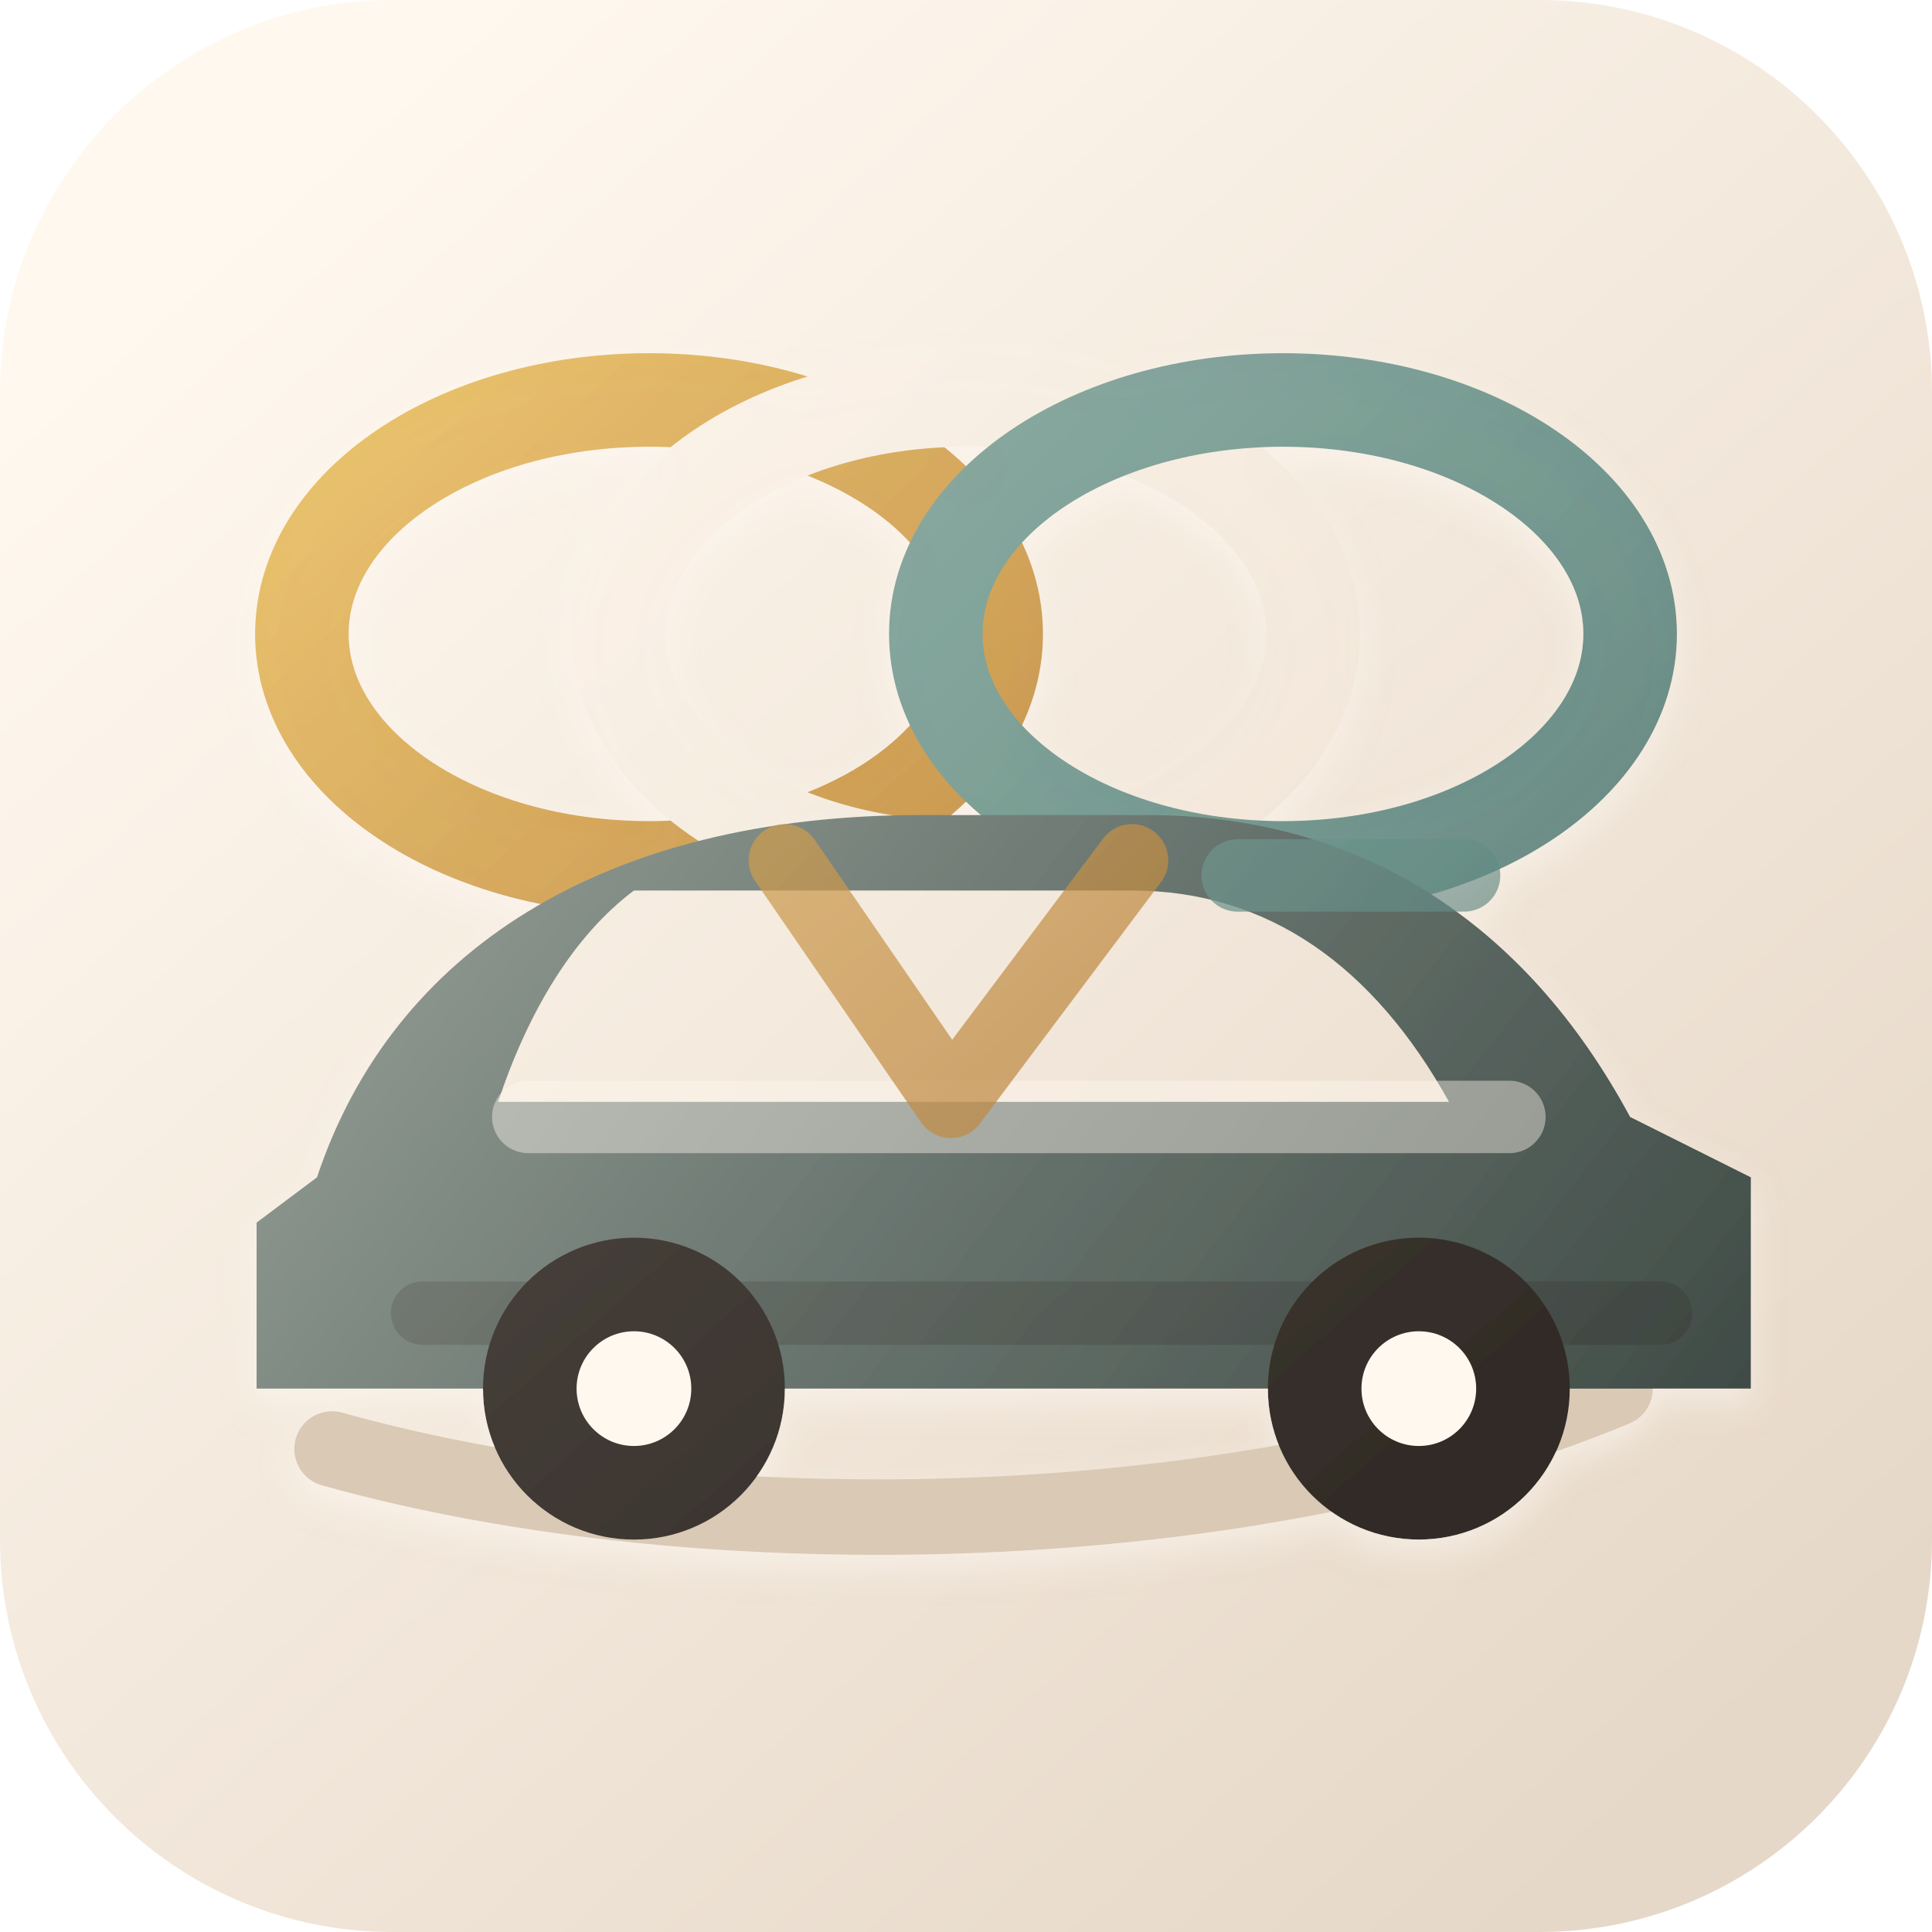
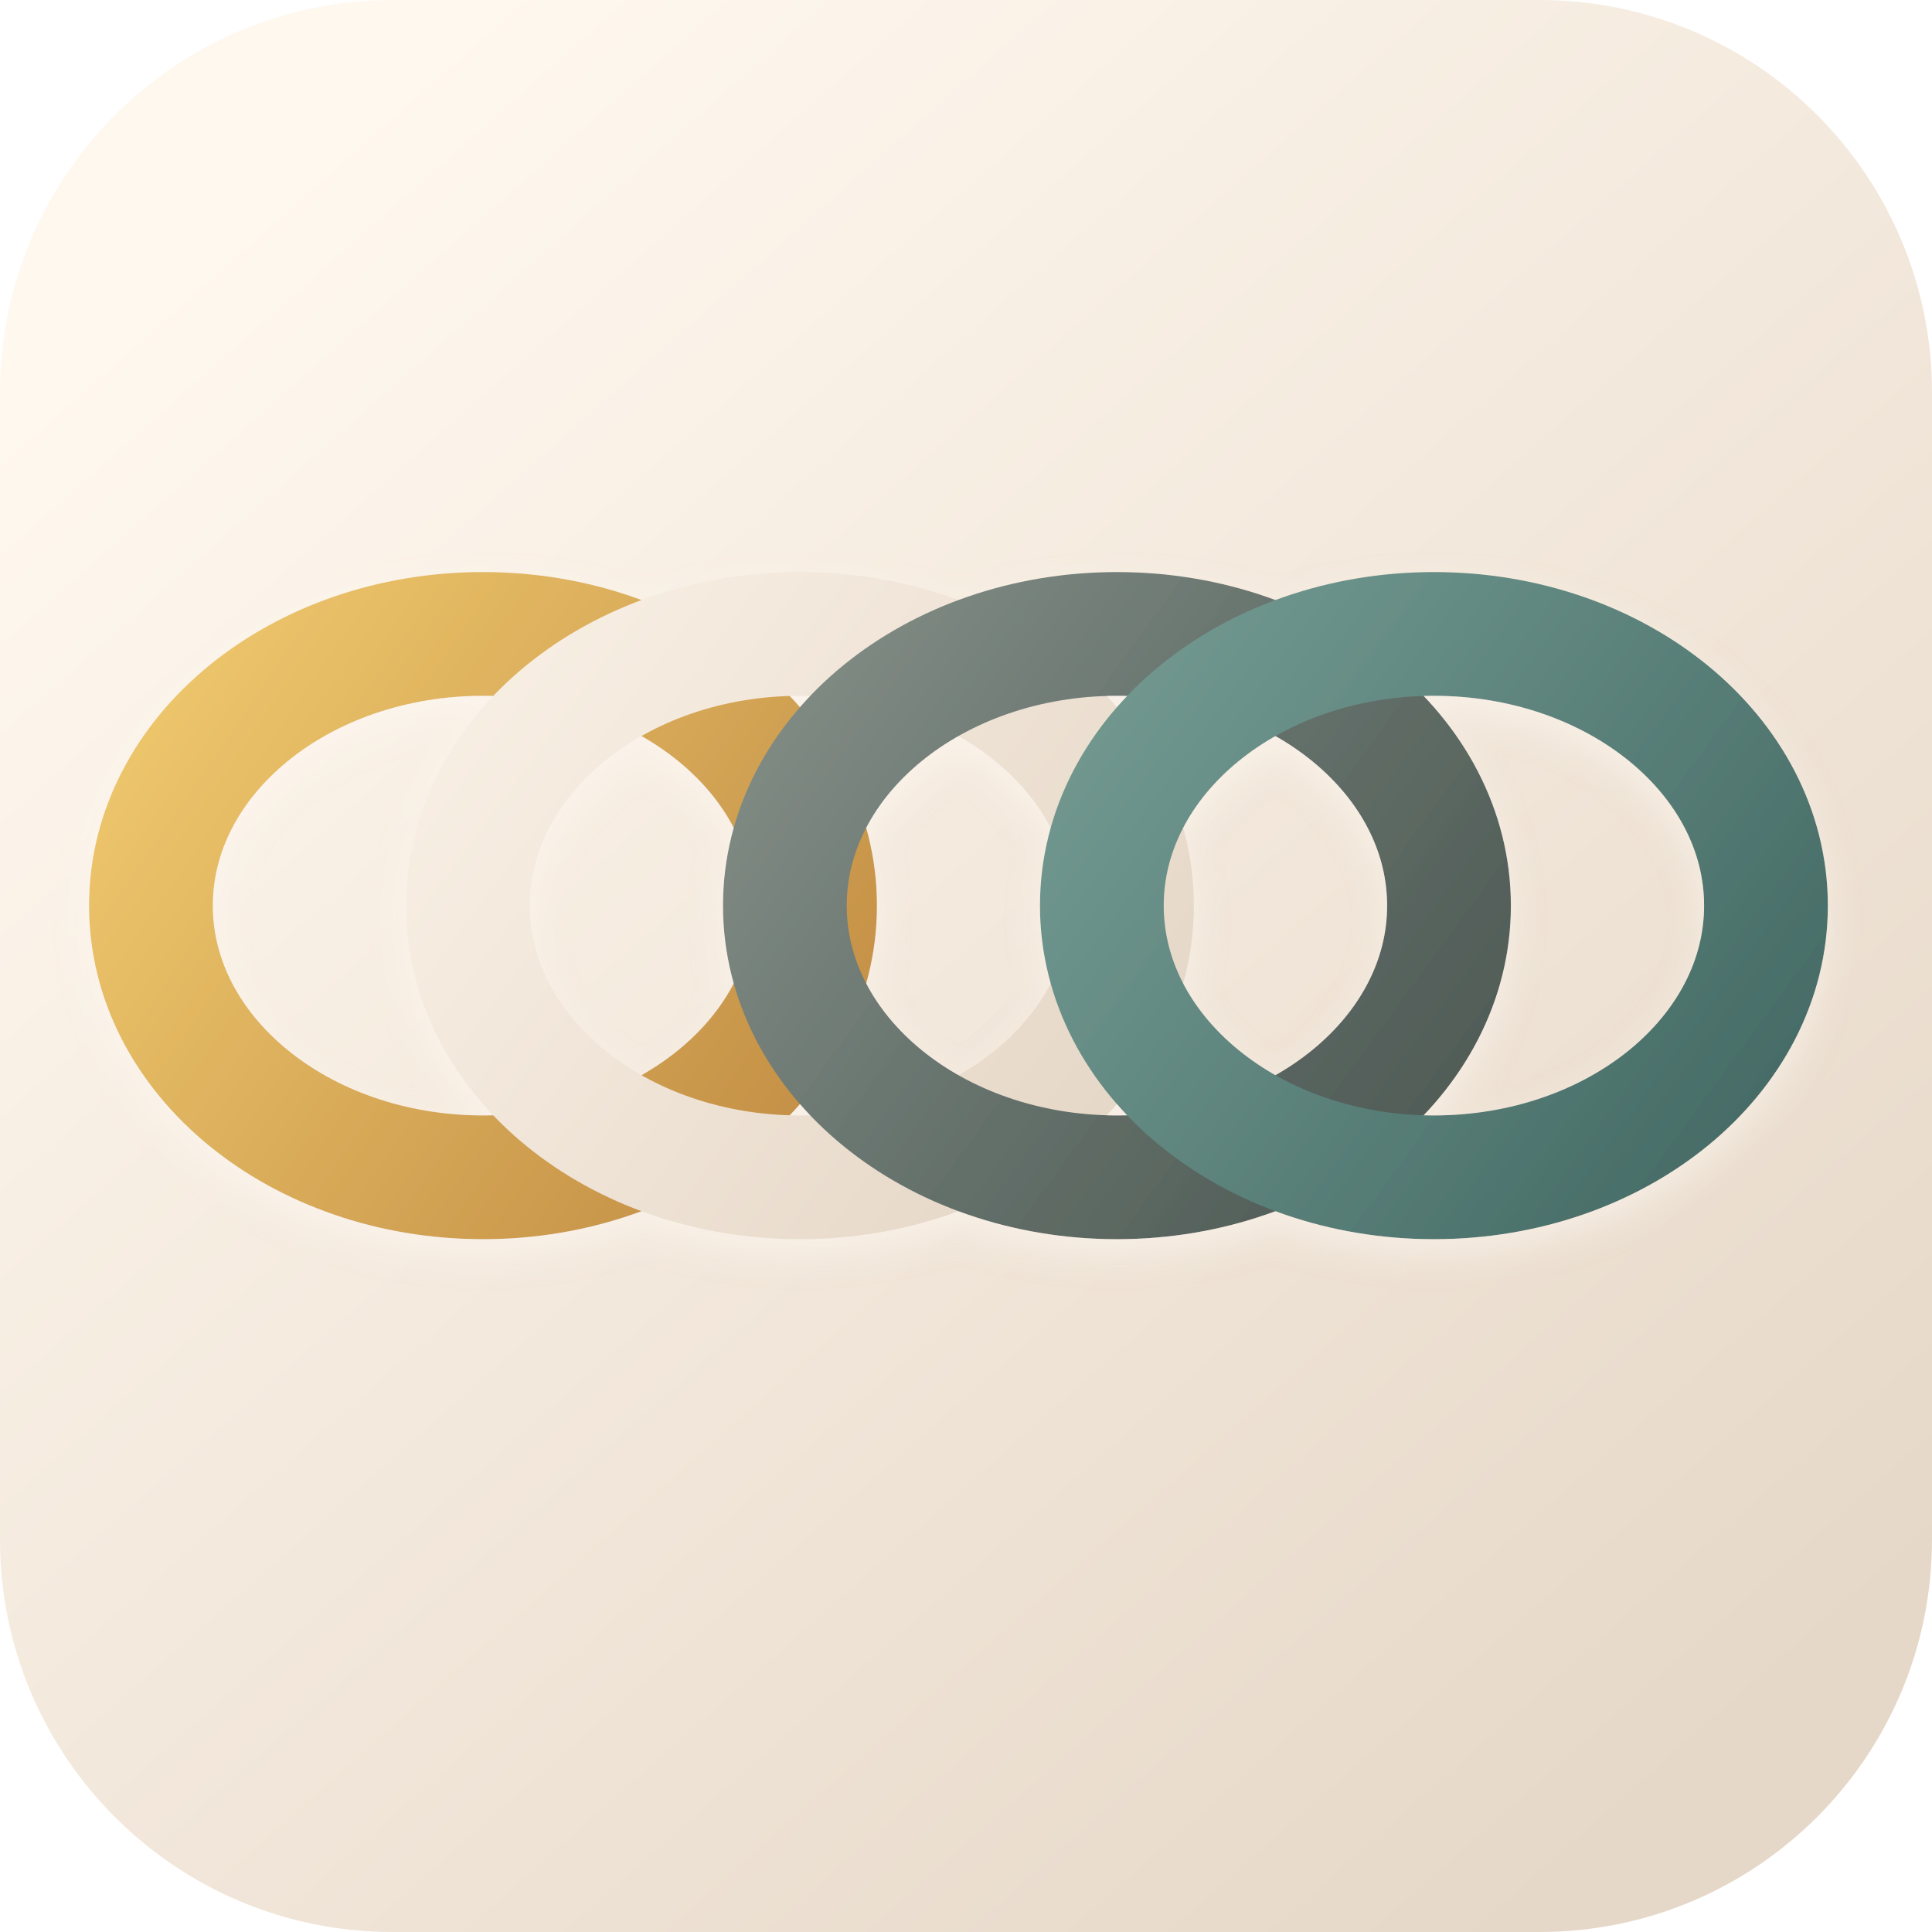
<svg xmlns="http://www.w3.org/2000/svg" width="180" height="180" viewBox="0 0 128 128" role="img" aria-label="A3 icon">
  <defs>
    <linearGradient id="bg" x1="18" y1="12" x2="112" y2="118" gradientUnits="userSpaceOnUse">
      <stop stop-color="#fff8ef" />
      <stop offset="1" stop-color="#e6d8c8" />
    </linearGradient>
    <filter id="d" x="-35%" y="-35%" width="170%" height="170%" color-interpolation-filters="sRGB">
-       <feDropShadow dx="0" dy="10" stdDeviation="6" flood-color="#2b211d" flood-opacity=".16" />
+       <feDropShadow dx="0" dy="10" stdDeviation="6" flood-color="#2b211d" flood-opacity=".17" />
      <feDropShadow dx="0" dy="1" stdDeviation="1" flood-color="#fffaf4" flood-opacity=".5" />
    </filter>
-     <linearGradient id="cream" x1="18" y1="18" x2="108" y2="114" gradientUnits="userSpaceOnUse">
+     <linearGradient id="gold" x1="18" y1="30" x2="108" y2="92" gradientUnits="userSpaceOnUse">
+       <stop stop-color="#efc86d" />
+       <stop offset=".58" stop-color="#bd8740" />
+       <stop offset="1" stop-color="#7c5529" />
+     </linearGradient>
+     <linearGradient id="cream" x1="18" y1="28" x2="108" y2="94" gradientUnits="userSpaceOnUse">
      <stop stop-color="#fff8ef" />
-       <stop offset="1" stop-color="#e6d8c8" />
+       <stop offset=".64" stop-color="#e6d8c8" />
+       <stop offset="1" stop-color="#bda78f" />
    </linearGradient>
-     <linearGradient id="steel" x1="18" y1="28" x2="112" y2="102" gradientUnits="userSpaceOnUse">
+     <linearGradient id="steel" x1="18" y1="28" x2="108" y2="94" gradientUnits="userSpaceOnUse">
      <stop stop-color="#a7b0a8" />
      <stop offset=".55" stop-color="#68746e" />
      <stop offset="1" stop-color="#3d4944" />
    </linearGradient>
-     <linearGradient id="ink" x1="18" y1="14" x2="108" y2="116" gradientUnits="userSpaceOnUse">
-       <stop stop-color="#5d554e" />
-       <stop offset="1" stop-color="#29231f" />
-     </linearGradient>
-     <linearGradient id="gold" x1="20" y1="16" x2="108" y2="112" gradientUnits="userSpaceOnUse">
-       <stop stop-color="#efc86d" />
-       <stop offset=".58" stop-color="#bd8740" />
-       <stop offset="1" stop-color="#7c5529" />
-     </linearGradient>
-     <linearGradient id="teal" x1="16" y1="20" x2="112" y2="114" gradientUnits="userSpaceOnUse">
+     <linearGradient id="teal" x1="18" y1="28" x2="108" y2="94" gradientUnits="userSpaceOnUse">
      <stop stop-color="#9cb9af" />
      <stop offset=".56" stop-color="#6b928a" />
      <stop offset="1" stop-color="#426762" />
    </linearGradient>
  </defs>
  <rect width="128" height="128" rx="26" fill="url(#bg)" />
-   <g filter="url(#d)">
-     <g fill="none" stroke-linecap="round" stroke-width="6.2" opacity=".96">
-       <ellipse cx="43" cy="42" rx="23" ry="15.5" stroke="url(#gold)" />
-       <ellipse cx="64" cy="42" rx="23" ry="15.5" stroke="url(#cream)" />
-       <ellipse cx="85" cy="42" rx="23" ry="15.5" stroke="url(#teal)" />
-     </g>
-     <path d="M22 96c25 7 61 6 85-4" fill="none" stroke="#d9c9b5" stroke-width="5" stroke-linecap="round" />
-     <path d="M21 78c5-15 19-24 40-24h15c14 0 25 7 32 20l8 4v14H17V81z" fill="url(#steel)" />
-     <path d="M42 59h33c9 0 16 5 21 14H33c2-6 5-11 9-14z" fill="url(#cream)" />
-     <path d="M35 74h65" stroke="#fff8ef" stroke-width="4.8" stroke-linecap="round" opacity=".42" />
-     <path d="M28 87h82" stroke="url(#ink)" stroke-width="4.2" stroke-linecap="round" opacity=".24" />
-     <circle cx="42" cy="92" r="10" fill="url(#ink)" />
-     <circle cx="42" cy="92" r="3.8" fill="#fff8ef" />
-     <circle cx="94" cy="92" r="10" fill="url(#ink)" />
-     <circle cx="94" cy="92" r="3.8" fill="#fff8ef" />
-     <path d="M52 57 63 73 75 57" fill="none" stroke="url(#gold)" stroke-width="4.8" stroke-linecap="round" stroke-linejoin="round" opacity=".72" />
-     <path d="M82 58h15" stroke="url(#teal)" stroke-width="4.8" stroke-linecap="round" opacity=".72" />
+   <g filter="url(#d)" fill="none" stroke-linecap="round" stroke-width="8.2">
+     <ellipse cx="32" cy="60" rx="22" ry="18" stroke="url(#gold)" />
+     <ellipse cx="53" cy="60" rx="22" ry="18" stroke="url(#cream)" />
+     <ellipse cx="74" cy="60" rx="22" ry="18" stroke="url(#steel)" />
+     <ellipse cx="95" cy="60" rx="22" ry="18" stroke="url(#teal)" />
  </g>
</svg>
